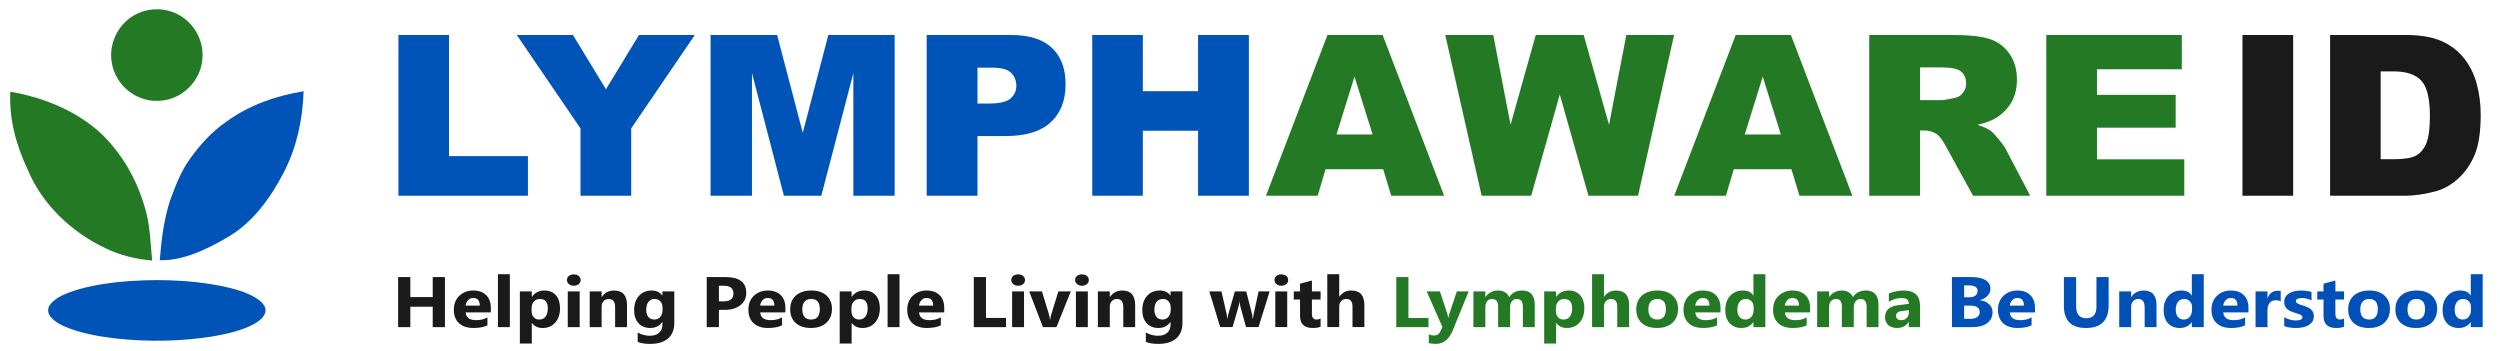
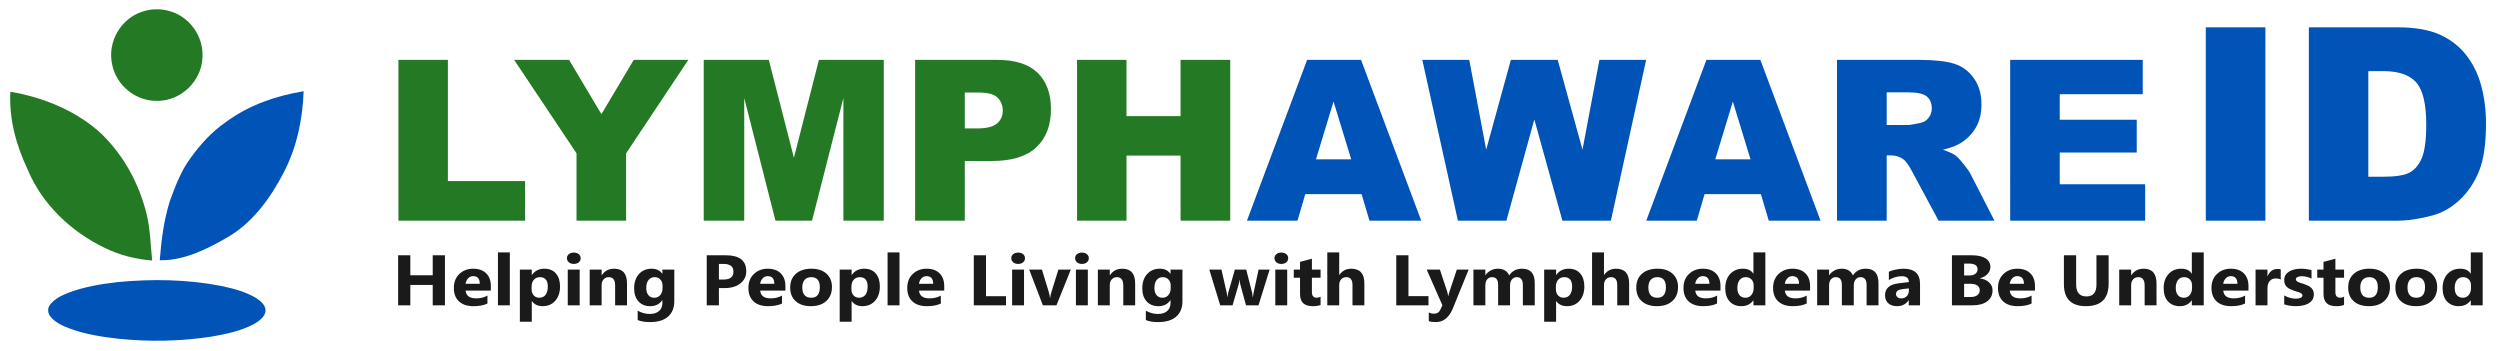
<svg xmlns="http://www.w3.org/2000/svg" version="1.1" viewBox="0 0 1204 169" width="1204.0pt" height="169.0pt" id="svg94">
  <defs id="defs94">
    <rect x="1400" y="25.743" width="177.228" height="147.525" id="rect12" />
    <rect x="1390.099" y="24.752" width="202.97" height="157.426" id="rect11" />
    <rect x="1390.244" y="25.61" width="157.317" height="131.707" id="rect10" />
    <rect x="1392.683" y="20.732" width="242.683" height="165.854" id="rect9" />
    <linearGradient id="swatch8">
      <stop style="stop-color:#044877;stop-opacity:1;" offset="0" id="stop9" />
    </linearGradient>
    <rect x="1395.122" y="35.366" width="163.415" height="106.098" id="rect3" />
    <rect x="1396.341" y="18.293" width="171.951" height="150" id="rect2" />
    <rect x="1387.805" y="24.39" width="223.171" height="141.463" id="rect1" />
  </defs>
  <path d="M 68.46 5.62 C 72.51 4.28 76.84 4.09 80.97 5.15 C 91.13 7.61 98.33 17.57 97.49 28.01 C 96.90 39.18 87.20 48.50 76.00 48.57 C 65.51 48.91 55.98 41.23 53.98 30.95 C 51.67 20.23 58.06 9.06 68.46 5.62 Z" fill="#2c922b" id="path2" style="fill:#247a24;fill-opacity:1" />
  <path d="M 146.23 43.94 C 145.77 57.44 142.98 70.73 136.79 82.80 C 130.24 95.46 121.46 107.72 108.73 114.74 C 99.36 120.22 88.01 125.62 76.94 125.33 C 77.68 115.77 78.90 105.94 81.82 96.77 C 84.36 89.85 87.12 82.48 91.49 76.50 C 96.36 69.72 101.85 63.53 108.78 58.79 C 119.87 50.60 132.73 46.18 146.23 43.94 Z" fill="#0053b7" id="path17" />
  <path d="M 4.98 44.18 C 20.90 46.85 37.37 53.56 49.20 64.78 C 59.81 75.21 67.06 88.67 70.60 103.07 C 72.38 110.26 72.51 118.07 73.29 125.47 C 65.27 124.81 57.77 122.95 50.53 119.42 C 34.39 111.75 20.29 98.39 13.36 81.75 C 7.78 69.94 4.30 57.35 4.98 44.18 Z" fill="#2c922b" id="path18" style="fill:#247a24;fill-opacity:1" />
  <path d="M 56.49 135.87 C 73.09 134.27 90.15 134.51 106.55 137.71 C 112.26 138.95 118.44 140.50 123.45 143.60 C 125.51 144.99 128.25 147.17 127.85 149.97 C 127.53 152.73 124.40 154.90 122.16 156.15 C 116.07 159.34 108.93 160.89 102.20 162.06 C 87.20 164.40 71.86 164.69 56.76 163.11 C 49.06 162.26 41.03 160.94 33.72 158.28 C 30.39 157.03 26.70 155.40 24.40 152.58 C 23.03 151.07 22.74 148.65 23.96 146.96 C 26.04 144.02 29.71 142.24 32.98 140.97 C 40.40 138.14 48.63 136.80 56.49 135.87 Z" fill="#0053b7" id="path36" style="fill:#0053b7;fill-opacity:1" />
-   <g id="text124" style="font-weight:bold;font-size:35.775px;font-family:'Segoe UI';-inkscape-font-specification:'Segoe UI, Bold';fill:#0050b8;stroke:#0e0e0e;stroke-width:0;stroke-linejoin:round" transform="scale(1.039687,0.961828)" aria-label="Helping People Living with Lymphoedema Be Understood">
-     <path style="fill:#1a1a1a" d="m 206.104,163.789 h -5.66 v -10.201 h -10.376 v 10.201 h -5.642 v -25.049 h 5.642 v 9.992 h 10.376 v -9.992 h 5.66 z m 21.259,-7.372 h -11.669 q 0.28,3.895 4.909,3.895 2.952,0 5.188,-1.397 v 3.983 q -2.48,1.328 -6.446,1.328 -4.332,0 -6.725,-2.393 -2.393,-2.411 -2.393,-6.708 0,-4.454 2.585,-7.057 2.585,-2.603 6.358,-2.603 3.913,0 6.044,2.323 2.149,2.323 2.149,6.306 z m -5.118,-3.389 q 0,-3.843 -3.109,-3.843 -1.328,0 -2.306,1.101 -0.961,1.101 -1.17,2.743 z m 13.922,10.76 h -5.52 v -26.482 h 5.52 z m 10.236,-2.079 h -0.07 v 10.306 h -5.52 V 145.902 h 5.52 v 2.69 h 0.07 q 2.044,-3.127 5.747,-3.127 3.476,0 5.363,2.393 1.904,2.376 1.904,6.481 0,4.472 -2.218,7.179 -2.201,2.708 -5.869,2.708 -3.232,0 -4.926,-2.515 z m -0.157,-7.337 v 1.432 q 0,1.852 0.978,3.022 0.978,1.17 2.568,1.17 1.887,0 2.917,-1.45 1.048,-1.467 1.048,-4.14 0,-4.716 -3.668,-4.716 -1.694,0 -2.777,1.293 -1.066,1.275 -1.066,3.389 z m 19.547,-11.302 q -1.397,0 -2.288,-0.821 -0.891,-0.838 -0.891,-2.044 0,-1.24 0.891,-2.026 0.891,-0.786 2.288,-0.786 1.415,0 2.288,0.786 0.891,0.786 0.891,2.026 0,1.258 -0.891,2.061 -0.873,0.804 -2.288,0.804 z m 2.725,20.717 h -5.52 v -17.887 h 5.52 z m 21.923,0 h -5.503 v -9.939 q 0,-4.157 -2.97,-4.157 -1.432,0 -2.358,1.101 -0.926,1.101 -0.926,2.795 v 10.201 h -5.52 v -17.887 h 5.52 v 2.83 h 0.07 q 1.974,-3.267 5.747,-3.267 5.939,0 5.939,7.372 z m 21.905,-2.044 q 0,4.978 -2.882,7.704 -2.882,2.743 -8.35,2.743 -3.616,0 -5.73,-1.031 v -4.647 q 2.76,1.607 5.572,1.607 2.795,0 4.332,-1.485 1.537,-1.467 1.537,-4 v -1.415 h -0.07 q -1.887,3.005 -5.572,3.005 -3.424,0 -5.433,-2.411 -2.009,-2.411 -2.009,-6.463 0,-4.542 2.236,-7.214 2.236,-2.673 5.887,-2.673 3.267,0 4.891,2.515 h 0.07 v -2.079 h 5.52 z m -5.45,-6.551 v -1.415 q 0,-1.694 -1.013,-2.882 -0.996,-1.205 -2.603,-1.205 -1.834,0 -2.882,1.432 -1.048,1.432 -1.048,4.035 0,2.236 0.996,3.546 0.996,1.293 2.725,1.293 1.712,0 2.76,-1.31 1.066,-1.328 1.066,-3.494 z m 26.115,-0.035 v 8.629 h -5.642 v -25.049 h 8.839 q 9.468,0 9.468,7.983 0,3.773 -2.725,6.114 -2.708,2.323 -7.249,2.323 z m 0,-12.088 v 7.808 h 2.218 q 4.507,0 4.507,-3.948 0,-3.86 -4.507,-3.86 z m 30.797,13.346 h -11.669 q 0.279,3.895 4.909,3.895 2.952,0 5.188,-1.397 v 3.983 q -2.48,1.328 -6.446,1.328 -4.332,0 -6.725,-2.393 -2.393,-2.411 -2.393,-6.708 0,-4.454 2.585,-7.057 2.585,-2.603 6.358,-2.603 3.913,0 6.044,2.323 2.149,2.323 2.149,6.306 z m -5.118,-3.389 q 0,-3.843 -3.109,-3.843 -1.328,0 -2.306,1.101 -0.961,1.101 -1.17,2.743 z m 16.927,11.197 q -4.472,0 -7.04,-2.498 -2.55,-2.515 -2.55,-6.813 0,-4.437 2.655,-6.935 2.655,-2.515 7.179,-2.515 4.454,0 6.987,2.515 2.533,2.498 2.533,6.62 0,4.454 -2.62,7.04 -2.603,2.585 -7.145,2.585 z m 0.14,-14.534 q -1.956,0 -3.039,1.345 -1.083,1.345 -1.083,3.808 0,5.153 4.157,5.153 3.965,0 3.965,-5.293 0,-5.013 -4,-5.013 z m 18.796,12.018 h -0.07 v 10.306 h -5.52 V 145.902 h 5.52 v 2.69 h 0.07 q 2.044,-3.127 5.747,-3.127 3.476,0 5.363,2.393 1.904,2.376 1.904,6.481 0,4.472 -2.218,7.179 -2.201,2.708 -5.869,2.708 -3.232,0 -4.926,-2.515 z m -0.157,-7.337 v 1.432 q 0,1.852 0.978,3.022 0.978,1.17 2.568,1.17 1.887,0 2.917,-1.45 1.048,-1.467 1.048,-4.14 0,-4.716 -3.668,-4.716 -1.694,0 -2.777,1.293 -1.066,1.275 -1.066,3.389 z m 22.272,9.415 h -5.52 v -26.482 h 5.52 z m 20.717,-7.372 h -11.669 q 0.279,3.895 4.909,3.895 2.952,0 5.188,-1.397 v 3.983 q -2.481,1.328 -6.446,1.328 -4.332,0 -6.725,-2.393 -2.393,-2.411 -2.393,-6.708 0,-4.454 2.585,-7.057 2.585,-2.603 6.358,-2.603 3.913,0 6.044,2.323 2.149,2.323 2.149,6.306 z m -5.118,-3.389 q 0,-3.843 -3.109,-3.843 -1.328,0 -2.306,1.101 -0.961,1.101 -1.17,2.743 z m 33.731,10.76 h -14.918 v -25.049 h 5.642 v 20.473 h 9.276 z m 5.625,-20.717 q -1.397,0 -2.288,-0.821 -0.891,-0.838 -0.891,-2.044 0,-1.24 0.891,-2.026 0.891,-0.786 2.288,-0.786 1.415,0 2.288,0.786 0.891,0.786 0.891,2.026 0,1.258 -0.891,2.061 -0.873,0.804 -2.288,0.804 z m 2.725,20.717 h -5.52 v -17.887 h 5.52 z m 21.678,-17.887 -6.655,17.887 h -6.289 l -6.341,-17.887 h 5.904 l 3.109,11.022 q 0.524,1.869 0.611,3.179 h 0.07 q 0.122,-1.24 0.646,-3.074 l 3.179,-11.127 z m 5.153,-2.83 q -1.397,0 -2.288,-0.821 -0.891,-0.838 -0.891,-2.044 0,-1.24 0.891,-2.026 0.891,-0.786 2.288,-0.786 1.415,0 2.288,0.786 0.891,0.786 0.891,2.026 0,1.258 -0.891,2.061 -0.873,0.804 -2.288,0.804 z m 2.725,20.717 h -5.52 v -17.887 h 5.52 z m 21.923,0 h -5.503 v -9.939 q 0,-4.157 -2.97,-4.157 -1.432,0 -2.358,1.101 -0.926,1.101 -0.926,2.795 v 10.201 h -5.52 v -17.887 h 5.52 v 2.83 h 0.07 q 1.974,-3.267 5.747,-3.267 5.939,0 5.939,7.372 z m 21.905,-2.044 q 0,4.978 -2.882,7.704 -2.882,2.743 -8.35,2.743 -3.616,0 -5.73,-1.031 v -4.647 q 2.76,1.607 5.572,1.607 2.795,0 4.332,-1.485 1.537,-1.467 1.537,-4 v -1.415 h -0.07 q -1.887,3.005 -5.572,3.005 -3.424,0 -5.433,-2.411 -2.009,-2.411 -2.009,-6.463 0,-4.542 2.236,-7.214 2.236,-2.673 5.887,-2.673 3.267,0 4.891,2.515 h 0.07 v -2.079 h 5.52 z m -5.45,-6.551 v -1.415 q 0,-1.694 -1.013,-2.882 -0.996,-1.205 -2.603,-1.205 -1.834,0 -2.882,1.432 -1.048,1.432 -1.048,4.035 0,2.236 0.996,3.546 0.996,1.293 2.725,1.293 1.712,0 2.76,-1.31 1.066,-1.328 1.066,-3.494 z m 45.837,-9.293 -5.153,17.887 h -5.799 l -2.638,-10.481 q -0.262,-1.048 -0.297,-2.288 h -0.105 q -0.122,1.363 -0.349,2.218 l -2.83,10.551 h -5.73 l -5.048,-17.887 h 5.625 l 2.463,11.669 q 0.175,0.821 0.262,1.991 h 0.105 q 0.087,-1.223 0.314,-2.061 l 3.074,-11.599 h 5.258 l 2.76,11.669 q 0.105,0.437 0.245,2.026 h 0.122 q 0.087,-1.013 0.279,-2.026 l 2.323,-11.669 z m 5.415,-2.83 q -1.397,0 -2.288,-0.821 -0.891,-0.838 -0.891,-2.044 0,-1.24 0.891,-2.026 0.891,-0.786 2.288,-0.786 1.415,0 2.288,0.786 0.891,0.786 0.891,2.026 0,1.258 -0.891,2.061 -0.873,0.804 -2.288,0.804 z m 2.725,20.717 h -5.52 v -17.887 h 5.52 z m 15.459,-0.21 q -1.223,0.646 -3.686,0.646 -5.834,0 -5.834,-6.061 V 149.972 h -2.9 v -4.07 h 2.9 v -3.86 l 5.503,-1.572 v 5.433 h 4.018 v 4.07 h -4.018 v 7.232 q 0,2.795 2.218,2.795 0.873,0 1.799,-0.507 z m 20.281,0.21 h -5.503 v -10.167 q 0,-3.93 -2.865,-3.93 -1.467,0 -2.376,1.101 -0.908,1.101 -0.908,2.795 v 10.201 h -5.52 v -26.482 h 5.52 v 11.25 h 0.07 q 2.026,-3.092 5.503,-3.092 6.079,0 6.079,7.337 z" id="path1" />
-     <path style="fill:#247a24" d="m 661.694,163.789 h -14.918 v -25.049 h 5.642 v 20.473 h 9.276 z m 18.604,-17.887 -7.267,19.32 q -2.62,6.97 -7.896,6.97 -2.009,0 -3.301,-0.454 v -4.402 q 1.101,0.646 2.393,0.646 2.131,0 2.97,-2.009 l 0.943,-2.218 -7.267,-17.853 h 6.114 l 3.336,10.883 q 0.314,1.013 0.489,2.393 h 0.07 q 0.157,-1.013 0.576,-2.358 l 3.371,-10.918 z m 30.622,17.887 h -5.503 v -10.201 q 0,-3.895 -2.865,-3.895 -1.363,0 -2.218,1.17 -0.856,1.17 -0.856,2.917 v 10.009 h -5.52 v -10.306 q 0,-3.791 -2.812,-3.791 -1.415,0 -2.271,1.118 -0.838,1.118 -0.838,3.039 v 9.939 h -5.52 v -17.887 h 5.52 v 2.795 h 0.07 q 0.856,-1.432 2.393,-2.323 1.555,-0.908 3.389,-0.908 3.791,0 5.188,3.336 2.044,-3.336 6.009,-3.336 5.834,0 5.834,7.197 z m 9.957,-2.079 h -0.07 v 10.306 h -5.52 V 145.902 h 5.52 v 2.69 h 0.07 q 2.044,-3.127 5.747,-3.127 3.476,0 5.363,2.393 1.904,2.376 1.904,6.481 0,4.472 -2.218,7.179 -2.201,2.708 -5.869,2.708 -3.232,0 -4.926,-2.515 z m -0.157,-7.337 v 1.432 q 0,1.852 0.978,3.022 0.978,1.17 2.568,1.17 1.887,0 2.917,-1.45 1.048,-1.467 1.048,-4.14 0,-4.716 -3.668,-4.716 -1.694,0 -2.777,1.293 -1.066,1.275 -1.066,3.389 z m 33.923,9.415 h -5.503 v -10.167 q 0,-3.93 -2.865,-3.93 -1.467,0 -2.376,1.101 -0.908,1.101 -0.908,2.795 V 163.789 H 737.471 v -26.482 h 5.52 v 11.25 h 0.07 q 2.026,-3.092 5.503,-3.092 6.079,0 6.079,7.337 z m 12.892,0.437 q -4.472,0 -7.04,-2.498 -2.55,-2.515 -2.55,-6.813 0,-4.437 2.655,-6.935 2.655,-2.515 7.179,-2.515 4.454,0 6.987,2.515 2.533,2.498 2.533,6.62 0,4.454 -2.62,7.04 -2.603,2.585 -7.145,2.585 z m 0.14,-14.534 q -1.956,0 -3.039,1.345 -1.083,1.345 -1.083,3.808 0,5.153 4.157,5.153 3.965,0 3.965,-5.293 0,-5.013 -4,-5.013 z m 29.277,6.725 h -11.669 q 0.279,3.895 4.909,3.895 2.952,0 5.188,-1.397 v 3.983 q -2.481,1.328 -6.446,1.328 -4.332,0 -6.725,-2.393 -2.393,-2.411 -2.393,-6.708 0,-4.454 2.585,-7.057 2.585,-2.603 6.358,-2.603 3.913,0 6.044,2.323 2.149,2.323 2.149,6.306 z m -5.118,-3.389 q 0,-3.843 -3.109,-3.843 -1.328,0 -2.306,1.101 -0.961,1.101 -1.17,2.743 z m 25.905,10.76 h -5.52 v -2.463 h -0.07 q -1.887,2.9 -5.537,2.9 -3.354,0 -5.398,-2.358 -2.044,-2.376 -2.044,-6.62 0,-4.437 2.253,-7.11 2.253,-2.673 5.904,-2.673 3.459,0 4.821,2.48 h 0.07 v -10.638 h 5.52 z m -5.415,-8.699 v -1.345 q 0,-1.747 -1.013,-2.9 -1.013,-1.153 -2.638,-1.153 -1.834,0 -2.865,1.45 -1.031,1.432 -1.031,3.948 0,2.358 0.996,3.633 0.996,1.275 2.76,1.275 1.677,0 2.725,-1.345 1.066,-1.345 1.066,-3.564 z m 26.133,1.328 h -11.669 q 0.279,3.895 4.909,3.895 2.952,0 5.188,-1.397 v 3.983 q -2.481,1.328 -6.446,1.328 -4.332,0 -6.725,-2.393 -2.393,-2.411 -2.393,-6.708 0,-4.454 2.585,-7.057 2.585,-2.603 6.358,-2.603 3.913,0 6.044,2.323 2.149,2.323 2.149,6.306 z m -5.118,-3.389 q 0,-3.843 -3.109,-3.843 -1.328,0 -2.306,1.101 -0.961,1.101 -1.17,2.743 z m 36.806,10.76 h -5.503 v -10.201 q 0,-3.895 -2.865,-3.895 -1.363,0 -2.218,1.17 -0.856,1.17 -0.856,2.917 v 10.009 h -5.52 v -10.306 q 0,-3.791 -2.812,-3.791 -1.415,0 -2.271,1.118 -0.838,1.118 -0.838,3.039 v 9.939 H 841.739 v -17.887 h 5.52 v 2.795 h 0.07 q 0.856,-1.432 2.393,-2.323 1.555,-0.908 3.389,-0.908 3.791,0 5.188,3.336 2.044,-3.336 6.009,-3.336 5.834,0 5.834,7.197 z m 19.25,0 h -5.223 v -2.568 h -0.07 q -1.799,3.005 -5.328,3.005 -2.603,0 -4.105,-1.467 -1.485,-1.485 -1.485,-3.948 0,-5.206 6.166,-6.009 l 4.856,-0.646 q 0,-2.935 -3.179,-2.935 -3.197,0 -6.079,1.904 v -4.157 q 1.153,-0.594 3.144,-1.048 2.009,-0.454 3.651,-0.454 7.651,0 7.651,7.634 z m -5.188,-7.267 v -1.205 l -3.249,0.419 q -2.69,0.349 -2.69,2.428 0,0.943 0.646,1.555 0.664,0.594 1.782,0.594 1.555,0 2.533,-1.066 0.978,-1.083 0.978,-2.725 z" id="path3" />
-     <path d="m 904.171,163.789 v -25.049 h 9.118 q 4.192,0 6.446,1.537 2.253,1.537 2.253,4.332 0,2.026 -1.38,3.546 -1.363,1.52 -3.494,2.114 v 0.07 q 2.673,0.332 4.262,1.974 1.607,1.642 1.607,4 0,3.441 -2.463,5.468 -2.463,2.009 -6.725,2.009 z m 5.642,-20.892 v 5.939 h 2.48 q 1.747,0 2.743,-0.838 1.013,-0.856 1.013,-2.341 0,-2.76 -4.123,-2.76 z m 0,10.132 v 6.603 h 3.057 q 1.956,0 3.057,-0.908 1.118,-0.908 1.118,-2.48 0,-1.502 -1.101,-2.358 -1.083,-0.856 -3.039,-0.856 z m 32.823,3.389 h -11.669 q 0.28,3.895 4.909,3.895 2.952,0 5.188,-1.397 v 3.983 q -2.48,1.328 -6.446,1.328 -4.332,0 -6.725,-2.393 -2.393,-2.411 -2.393,-6.708 0,-4.454 2.585,-7.057 2.585,-2.603 6.358,-2.603 3.913,0 6.044,2.323 2.149,2.323 2.149,6.306 z m -5.118,-3.389 q 0,-3.843 -3.109,-3.843 -1.328,0 -2.306,1.101 -0.961,1.101 -1.17,2.743 z m 39.234,-0.087 q 0,11.284 -10.516,11.284 -10.201,0 -10.201,-11.022 v -14.464 h 5.66 v 14.534 q 0,6.079 4.751,6.079 4.664,0 4.664,-5.869 v -14.743 h 5.642 z m 22.185,10.848 h -5.503 v -9.939 q 0,-4.157 -2.97,-4.157 -1.432,0 -2.358,1.101 -0.926,1.101 -0.926,2.795 v 10.201 h -5.52 v -17.887 h 5.52 v 2.83 h 0.07 q 1.974,-3.267 5.747,-3.267 5.939,0 5.939,7.372 z m 21.87,0 h -5.52 v -2.463 h -0.07 q -1.887,2.9 -5.537,2.9 -3.354,0 -5.398,-2.358 -2.044,-2.376 -2.044,-6.62 0,-4.437 2.253,-7.11 2.253,-2.673 5.904,-2.673 3.459,0 4.821,2.48 h 0.07 v -10.638 h 5.52 z m -5.415,-8.699 v -1.345 q 0,-1.747 -1.013,-2.9 -1.013,-1.153 -2.638,-1.153 -1.834,0 -2.865,1.45 -1.031,1.432 -1.031,3.948 0,2.358 0.996,3.633 0.996,1.275 2.76,1.275 1.677,0 2.725,-1.345 1.066,-1.345 1.066,-3.564 z m 26.133,1.328 h -11.669 q 0.279,3.895 4.909,3.895 2.952,0 5.188,-1.397 v 3.983 q -2.481,1.328 -6.446,1.328 -4.332,0 -6.725,-2.393 -2.393,-2.411 -2.393,-6.708 0,-4.454 2.585,-7.057 2.585,-2.603 6.358,-2.603 3.913,0 6.044,2.323 2.149,2.323 2.149,6.306 z m -5.118,-3.389 q 0,-3.843 -3.109,-3.843 -1.328,0 -2.306,1.101 -0.961,1.101 -1.17,2.743 z m 20.071,-2.149 q -0.996,-0.542 -2.323,-0.542 -1.799,0 -2.812,1.328 -1.013,1.31 -1.013,3.581 v 8.542 h -5.52 v -17.887 h 5.52 v 3.319 h 0.07 q 1.31,-3.633 4.716,-3.633 0.873,0 1.363,0.21 z m 1.607,12.437 v -4.472 q 1.363,0.821 2.708,1.223 1.363,0.402 2.568,0.402 1.467,0 2.306,-0.402 0.856,-0.402 0.856,-1.223 0,-0.524 -0.384,-0.873 -0.384,-0.349 -0.996,-0.611 -0.594,-0.262 -1.31,-0.472 -0.716,-0.21 -1.38,-0.472 -1.065,-0.402 -1.887,-0.856 -0.804,-0.472 -1.363,-1.083 -0.541,-0.611 -0.838,-1.415 -0.28,-0.804 -0.28,-1.904 0,-1.502 0.646,-2.585 0.664,-1.083 1.747,-1.764 1.101,-0.699 2.498,-1.013 1.415,-0.332 2.935,-0.332 1.188,0 2.411,0.192 1.223,0.175 2.411,0.524 v 4.262 q -1.048,-0.611 -2.253,-0.908 -1.188,-0.314 -2.341,-0.314 -0.541,0 -1.031,0.105 -0.472,0.087 -0.839,0.279 -0.367,0.175 -0.576,0.472 -0.21,0.279 -0.21,0.646 0,0.489 0.314,0.838 0.314,0.349 0.821,0.611 0.507,0.245 1.118,0.454 0.629,0.192 1.24,0.402 1.101,0.384 1.991,0.838 0.891,0.454 1.52,1.066 0.646,0.611 0.978,1.432 0.349,0.821 0.349,1.956 0,1.59 -0.699,2.725 -0.681,1.118 -1.834,1.834 -1.135,0.699 -2.638,1.013 -1.485,0.332 -3.092,0.332 -2.952,0 -5.468,-0.908 z m 27.722,0.262 q -1.223,0.646 -3.686,0.646 -5.834,0 -5.834,-6.061 V 149.972 h -2.9 v -4.07 h 2.9 v -3.86 l 5.503,-1.572 v 5.433 h 4.018 v 4.07 h -4.018 v 7.232 q 0,2.795 2.219,2.795 0.873,0 1.799,-0.507 z m 11.494,0.646 q -4.472,0 -7.04,-2.498 -2.55,-2.515 -2.55,-6.813 0,-4.437 2.655,-6.935 2.655,-2.515 7.179,-2.515 4.454,0 6.987,2.515 2.533,2.498 2.533,6.62 0,4.454 -2.62,7.04 -2.603,2.585 -7.144,2.585 z m 0.14,-14.534 q -1.956,0 -3.039,1.345 -1.083,1.345 -1.083,3.808 0,5.153 4.157,5.153 3.965,0 3.965,-5.293 0,-5.013 -4,-5.013 z m 21.73,14.534 q -4.472,0 -7.04,-2.498 -2.55,-2.515 -2.55,-6.813 0,-4.437 2.655,-6.935 2.655,-2.515 7.179,-2.515 4.454,0 6.987,2.515 2.533,2.498 2.533,6.62 0,4.454 -2.62,7.04 -2.603,2.585 -7.145,2.585 z m 0.14,-14.534 q -1.956,0 -3.039,1.345 -1.083,1.345 -1.083,3.808 0,5.153 4.157,5.153 3.965,0 3.965,-5.293 0,-5.013 -4,-5.013 z m 30.709,14.097 h -5.52 v -2.463 h -0.07 q -1.887,2.9 -5.537,2.9 -3.354,0 -5.398,-2.358 -2.044,-2.376 -2.044,-6.62 0,-4.437 2.253,-7.11 2.253,-2.673 5.904,-2.673 3.459,0 4.821,2.48 h 0.07 v -10.638 h 5.52 z m -5.415,-8.699 v -1.345 q 0,-1.747 -1.013,-2.9 -1.013,-1.153 -2.638,-1.153 -1.834,0 -2.865,1.45 -1.031,1.432 -1.031,3.948 0,2.358 0.996,3.633 0.996,1.275 2.76,1.275 1.677,0 2.725,-1.345 1.066,-1.345 1.066,-3.564 z" id="path4" />
-   </g>
-   <g id="text127" style="font-weight:900;font-size:122.722px;font-family:Arial;-inkscape-font-specification:'Arial, Heavy';fill:#0053b7;stroke:#0e0e0e;stroke-width:0;stroke-linejoin:round" transform="scale(1.008924,0.9911553)" aria-label="LYMPHAWARE ID">
-     <path style="font-size:109.135px" d="m 190.186,16.991 h 24.14 v 58.884 h 37.675 v 19.237 h -61.815 z m 56.486,0 h 26.804 l 15.773,26.378 15.773,-26.378 h 26.644 L 301.293,62.393 V 95.112 H 277.1 V 62.393 Z m 92.509,0 h 31.76 L 383.197,64.525 395.4,16.991 h 31.653 V 95.112 H 407.337 V 35.536 L 392.043,95.112 H 374.191 L 358.951,35.536 v 59.577 h -19.77 z m 103.167,0 h 40.126 q 13.109,0 19.61,6.235 6.554,6.235 6.554,17.745 0,11.83 -7.141,18.491 -7.087,6.661 -21.688,6.661 h -13.216 v 28.989 h -24.246 z m 24.246,33.305 h 5.915 q 6.981,0 9.805,-2.398 2.824,-2.451 2.824,-6.235 0,-3.677 -2.451,-6.235 -2.451,-2.558 -9.219,-2.558 h -6.874 z m 54.781,-33.305 h 24.14 V 44.328 h 26.378 V 16.991 h 24.246 v 78.121 h -24.246 V 63.512 h -26.378 v 31.6 h -24.14 z" id="path5" />
-     <path style="font-size:109.135px;fill:#247a24" d="m 660.245,82.217 h -27.497 l -3.783,12.896 h -24.673 l 29.362,-78.121 h 26.325 l 29.362,78.121 h -25.259 z m -5.062,-16.892 -8.633,-28.083 -8.579,28.083 z M 689.873,16.991 h 22.914 l 8.26,43.643 12.043,-43.643 h 22.861 l 12.097,43.643 8.26,-43.643 h 22.808 L 781.902,95.112 H 758.242 L 744.547,45.927 730.905,95.112 h -23.66 z m 165.248,65.225 h -27.497 l -3.783,12.896 h -24.673 l 29.362,-78.121 h 26.325 l 29.362,78.121 h -25.259 z m -5.062,-16.892 -8.633,-28.083 -8.579,28.083 z m 42.205,29.788 V 16.991 h 40.233 q 11.191,0 17.106,1.918 5.915,1.918 9.539,7.141 3.624,5.169 3.624,12.629 0,6.501 -2.771,11.244 -2.771,4.689 -7.62,7.62 -3.091,1.865 -8.473,3.091 4.316,1.439 6.288,2.878 1.332,0.959 3.837,4.103 2.558,3.144 3.41,4.849 l 11.67,22.648 H 941.821 L 928.926,71.239 q -2.451,-4.636 -4.37,-6.022 -2.611,-1.812 -5.915,-1.812 h -2.132 v 31.707 z m 24.246,-46.468 h 10.178 q 1.652,0 6.395,-1.066 2.398,-0.48 3.89,-2.451 1.545,-1.972 1.545,-4.53 0,-3.783 -2.398,-5.808 -2.398,-2.025 -9.006,-2.025 h -10.604 z m 60.269,-31.653 h 64.692 v 16.679 h -40.499 v 12.416 h 37.568 v 15.933 h -37.568 v 15.4 h 41.672 v 17.692 h -65.865 z" id="path6" />
-     <path style="font-size:109.135px;fill:#1a1a1a" d="m 1070.42,16.991 h 24.193 v 78.121 h -24.193 z m 41.831,0 h 35.863 q 10.604,0 17.106,2.878 6.554,2.878 10.818,8.26 4.263,5.382 6.181,12.523 1.918,7.141 1.918,15.134 0,12.523 -2.878,19.45 -2.824,6.874 -7.887,11.564 -5.062,4.636 -10.871,6.181 -7.94,2.132 -14.388,2.132 h -35.863 z m 24.14,17.692 v 42.684 h 5.915 q 7.567,0 10.764,-1.652 3.197,-1.705 5.009,-5.862 1.812,-4.21 1.812,-13.589 0,-12.416 -4.05,-16.999 -4.05,-4.583 -13.429,-4.583 z" id="path7" />
+   <path d="m 206.104,152.873 h -5.66 v -10.201 h -10.376 v 10.201 h -5.642 v -25.049 h 5.642 v 9.992 h 10.376 v -9.992 h 5.66 z m 21.259,-7.372 h -11.669 q 0.28,3.895 4.909,3.895 2.952,0 5.188,-1.397 v 3.983 q -2.48,1.328 -6.446,1.328 -4.332,0 -6.725,-2.393 -2.393,-2.411 -2.393,-6.708 0,-4.454 2.585,-7.057 2.585,-2.603 6.358,-2.603 3.913,0 6.044,2.323 2.149,2.323 2.149,6.306 z m -5.118,-3.389 q 0,-3.843 -3.109,-3.843 -1.328,0 -2.306,1.101 -0.961,1.101 -1.17,2.743 z m 13.922,10.76 h -5.52 v -26.482 h 5.52 z m 10.236,-2.079 h -0.07 v 10.306 h -5.52 v -26.115 h 5.52 v 2.69 h 0.07 q 2.044,-3.127 5.747,-3.127 3.476,0 5.363,2.393 1.904,2.376 1.904,6.481 0,4.472 -2.218,7.179 -2.201,2.708 -5.869,2.708 -3.232,0 -4.926,-2.515 z m -0.157,-7.337 v 1.432 q 0,1.852 0.978,3.022 0.978,1.17 2.568,1.17 1.887,0 2.917,-1.45 1.048,-1.467 1.048,-4.14 0,-4.716 -3.668,-4.716 -1.694,0 -2.777,1.293 -1.066,1.275 -1.066,3.389 z m 19.547,-11.302 q -1.397,0 -2.288,-0.821 -0.891,-0.838 -0.891,-2.044 0,-1.24 0.891,-2.026 0.891,-0.786 2.288,-0.786 1.415,0 2.288,0.786 0.891,0.786 0.891,2.026 0,1.258 -0.891,2.061 -0.873,0.804 -2.288,0.804 z m 2.725,20.717 h -5.52 v -17.887 h 5.52 z m 21.923,0 h -5.503 v -9.939 q 0,-4.157 -2.97,-4.157 -1.432,0 -2.358,1.101 -0.926,1.101 -0.926,2.795 v 10.201 h -5.52 v -17.887 h 5.52 v 2.83 h 0.07 q 1.974,-3.267 5.747,-3.267 5.939,0 5.939,7.372 z m 21.905,-2.044 q 0,4.978 -2.882,7.704 -2.882,2.743 -8.35,2.743 -3.616,0 -5.73,-1.031 v -4.647 q 2.76,1.607 5.572,1.607 2.795,0 4.332,-1.485 1.537,-1.467 1.537,-4 v -1.415 h -0.07 q -1.887,3.005 -5.572,3.005 -3.424,0 -5.433,-2.411 -2.009,-2.411 -2.009,-6.463 0,-4.542 2.236,-7.214 2.236,-2.673 5.887,-2.673 3.267,0 4.891,2.515 h 0.07 v -2.079 h 5.52 z m -5.45,-6.551 v -1.415 q 0,-1.694 -1.013,-2.882 -0.996,-1.205 -2.603,-1.205 -1.834,0 -2.882,1.432 -1.048,1.432 -1.048,4.035 0,2.236 0.996,3.546 0.996,1.293 2.725,1.293 1.712,0 2.76,-1.31 1.066,-1.328 1.066,-3.494 z m 26.115,-0.035 v 8.629 h -5.642 v -25.049 h 8.839 q 9.468,0 9.468,7.983 0,3.773 -2.725,6.114 -2.708,2.323 -7.249,2.323 z m 0,-12.088 v 7.808 h 2.218 q 4.507,0 4.507,-3.948 0,-3.86 -4.507,-3.86 z m 30.797,13.346 h -11.669 q 0.279,3.895 4.909,3.895 2.952,0 5.188,-1.397 v 3.983 q -2.48,1.328 -6.446,1.328 -4.332,0 -6.725,-2.393 -2.393,-2.411 -2.393,-6.708 0,-4.454 2.585,-7.057 2.585,-2.603 6.358,-2.603 3.913,0 6.044,2.323 2.149,2.323 2.149,6.306 z m -5.118,-3.389 q 0,-3.843 -3.109,-3.843 -1.328,0 -2.306,1.101 -0.961,1.101 -1.17,2.743 z m 16.927,11.197 q -4.472,0 -7.04,-2.498 -2.55,-2.515 -2.55,-6.813 0,-4.437 2.655,-6.935 2.655,-2.515 7.179,-2.515 4.454,0 6.987,2.515 2.533,2.498 2.533,6.62 0,4.454 -2.62,7.04 -2.603,2.585 -7.145,2.585 z m 0.14,-14.534 q -1.956,0 -3.039,1.345 -1.083,1.345 -1.083,3.808 0,5.153 4.157,5.153 3.965,0 3.965,-5.293 0,-5.013 -4,-5.013 z M 394.551,150.794 h -0.07 v 10.306 h -5.52 v -26.115 h 5.52 v 2.69 h 0.07 q 2.044,-3.127 5.747,-3.127 3.476,0 5.363,2.393 1.904,2.376 1.904,6.481 0,4.472 -2.218,7.179 -2.201,2.708 -5.869,2.708 -3.232,0 -4.926,-2.515 z m -0.157,-7.337 v 1.432 q 0,1.852 0.978,3.022 0.978,1.17 2.568,1.17 1.887,0 2.917,-1.45 1.048,-1.467 1.048,-4.14 0,-4.716 -3.668,-4.716 -1.694,0 -2.777,1.293 -1.066,1.275 -1.066,3.389 z m 22.272,9.415 h -5.52 v -26.482 h 5.52 z m 20.717,-7.372 h -11.669 q 0.279,3.895 4.909,3.895 2.952,0 5.188,-1.397 v 3.983 q -2.481,1.328 -6.446,1.328 -4.332,0 -6.725,-2.393 -2.393,-2.411 -2.393,-6.708 0,-4.454 2.585,-7.057 2.585,-2.603 6.358,-2.603 3.913,0 6.044,2.323 2.149,2.323 2.149,6.306 z m -5.118,-3.389 q 0,-3.843 -3.109,-3.843 -1.328,0 -2.306,1.101 -0.961,1.101 -1.17,2.743 z m 33.731,10.76 h -14.918 v -25.049 h 5.642 v 20.473 h 9.276 z m 5.625,-20.717 q -1.397,0 -2.288,-0.821 -0.891,-0.838 -0.891,-2.044 0,-1.24 0.891,-2.026 0.891,-0.786 2.288,-0.786 1.415,0 2.288,0.786 0.891,0.786 0.891,2.026 0,1.258 -0.891,2.061 -0.873,0.804 -2.288,0.804 z m 2.725,20.717 h -5.52 v -17.887 h 5.52 z m 21.678,-17.887 -6.655,17.887 h -6.289 l -6.341,-17.887 h 5.904 l 3.109,11.022 q 0.524,1.869 0.611,3.179 h 0.07 q 0.122,-1.24 0.646,-3.074 l 3.179,-11.127 z m 5.153,-2.83 q -1.397,0 -2.288,-0.821 -0.891,-0.838 -0.891,-2.044 0,-1.24 0.891,-2.026 0.891,-0.786 2.288,-0.786 1.415,0 2.288,0.786 0.891,0.786 0.891,2.026 0,1.258 -0.891,2.061 -0.873,0.804 -2.288,0.804 z m 2.725,20.717 h -5.52 v -17.887 h 5.52 z m 21.923,0 h -5.503 v -9.939 q 0,-4.157 -2.97,-4.157 -1.432,0 -2.358,1.101 -0.926,1.101 -0.926,2.795 v 10.201 h -5.52 v -17.887 h 5.52 v 2.83 h 0.07 q 1.974,-3.267 5.747,-3.267 5.939,0 5.939,7.372 z m 21.905,-2.044 q 0,4.978 -2.882,7.704 -2.882,2.743 -8.35,2.743 -3.616,0 -5.73,-1.031 v -4.647 q 2.76,1.607 5.572,1.607 2.795,0 4.332,-1.485 1.537,-1.467 1.537,-4 v -1.415 h -0.07 q -1.887,3.005 -5.572,3.005 -3.424,0 -5.433,-2.411 -2.009,-2.411 -2.009,-6.463 0,-4.542 2.236,-7.214 2.236,-2.673 5.887,-2.673 3.267,0 4.891,2.515 h 0.07 v -2.079 h 5.52 z m -5.45,-6.551 v -1.415 q 0,-1.694 -1.013,-2.882 -0.996,-1.205 -2.603,-1.205 -1.834,0 -2.882,1.432 -1.048,1.432 -1.048,4.035 0,2.236 0.996,3.546 0.996,1.293 2.725,1.293 1.712,0 2.76,-1.31 1.066,-1.328 1.066,-3.494 z m 45.837,-9.293 -5.153,17.887 h -5.799 l -2.638,-10.481 q -0.262,-1.048 -0.297,-2.288 h -0.105 q -0.122,1.363 -0.349,2.218 l -2.83,10.551 h -5.73 l -5.048,-17.887 h 5.625 l 2.463,11.669 q 0.175,0.821 0.262,1.991 h 0.105 q 0.087,-1.223 0.314,-2.061 l 3.074,-11.599 h 5.258 l 2.76,11.669 q 0.105,0.437 0.245,2.026 h 0.122 q 0.087,-1.013 0.279,-2.026 l 2.323,-11.669 z m 5.415,-2.83 q -1.397,0 -2.288,-0.821 -0.891,-0.838 -0.891,-2.044 0,-1.24 0.891,-2.026 0.891,-0.786 2.288,-0.786 1.415,0 2.288,0.786 0.891,0.786 0.891,2.026 0,1.258 -0.891,2.061 -0.873,0.804 -2.288,0.804 z m 2.725,20.717 h -5.52 v -17.887 h 5.52 z m 15.459,-0.21 q -1.223,0.646 -3.686,0.646 -5.834,0 -5.834,-6.061 v -8.193 h -2.9 v -4.07 h 2.9 v -3.86 l 5.503,-1.572 v 5.433 h 4.018 v 4.07 h -4.018 v 7.232 q 0,2.795 2.218,2.795 0.873,0 1.799,-0.507 z m 20.281,0.21 h -5.503 V 142.706 q 0,-3.93 -2.865,-3.93 -1.467,0 -2.376,1.101 -0.908,1.101 -0.908,2.795 v 10.201 h -5.52 v -26.482 h 5.52 v 11.25 h 0.07 q 2.026,-3.092 5.503,-3.092 6.079,0 6.079,7.337 z m 29.696,0 h -14.918 v -25.049 h 5.642 v 20.473 h 9.276 z m 18.604,-17.887 -7.267,19.32 q -2.62,6.97 -7.896,6.97 -2.009,0 -3.301,-0.454 v -4.402 q 1.101,0.646 2.393,0.646 2.131,0 2.97,-2.009 l 0.943,-2.218 -7.267,-17.853 h 6.114 l 3.336,10.883 q 0.314,1.013 0.489,2.393 h 0.07 q 0.157,-1.013 0.576,-2.358 l 3.371,-10.918 z m 30.622,17.887 h -5.503 v -10.201 q 0,-3.895 -2.865,-3.895 -1.363,0 -2.218,1.17 -0.856,1.17 -0.856,2.917 v 10.009 h -5.52 v -10.306 q 0,-3.791 -2.812,-3.791 -1.415,0 -2.271,1.118 -0.838,1.118 -0.838,3.039 v 9.939 h -5.52 v -17.887 h 5.52 v 2.795 h 0.07 q 0.856,-1.432 2.393,-2.323 1.555,-0.908 3.389,-0.908 3.791,0 5.188,3.336 2.044,-3.336 6.009,-3.336 5.834,0 5.834,7.197 z m 9.957,-2.079 h -0.07 v 10.306 h -5.52 v -26.115 h 5.52 v 2.69 h 0.07 q 2.044,-3.127 5.747,-3.127 3.476,0 5.363,2.393 1.904,2.376 1.904,6.481 0,4.472 -2.218,7.179 -2.201,2.708 -5.869,2.708 -3.232,0 -4.926,-2.515 z m -0.157,-7.337 v 1.432 q 0,1.852 0.978,3.022 0.978,1.17 2.568,1.17 1.887,0 2.917,-1.45 1.048,-1.467 1.048,-4.14 0,-4.716 -3.668,-4.716 -1.694,0 -2.777,1.293 -1.066,1.275 -1.066,3.389 z m 33.923,9.415 h -5.503 V 142.706 q 0,-3.93 -2.865,-3.93 -1.467,0 -2.376,1.101 -0.908,1.101 -0.908,2.795 v 10.201 H 737.471 v -26.482 h 5.52 v 11.25 h 0.07 q 2.026,-3.092 5.503,-3.092 6.079,0 6.079,7.337 z m 12.892,0.437 q -4.472,0 -7.04,-2.498 -2.55,-2.515 -2.55,-6.813 0,-4.437 2.655,-6.935 2.655,-2.515 7.179,-2.515 4.454,0 6.987,2.515 2.533,2.498 2.533,6.62 0,4.454 -2.62,7.04 -2.603,2.585 -7.145,2.585 z m 0.14,-14.534 q -1.956,0 -3.039,1.345 -1.083,1.345 -1.083,3.808 0,5.153 4.157,5.153 3.965,0 3.965,-5.293 0,-5.013 -4,-5.013 z m 29.277,6.725 h -11.669 q 0.279,3.895 4.909,3.895 2.952,0 5.188,-1.397 v 3.983 q -2.481,1.328 -6.446,1.328 -4.332,0 -6.725,-2.393 -2.393,-2.411 -2.393,-6.708 0,-4.454 2.585,-7.057 2.585,-2.603 6.358,-2.603 3.913,0 6.044,2.323 2.149,2.323 2.149,6.306 z m -5.118,-3.389 q 0,-3.843 -3.109,-3.843 -1.328,0 -2.306,1.101 -0.961,1.101 -1.17,2.743 z m 25.905,10.76 h -5.52 v -2.463 h -0.07 q -1.887,2.9 -5.537,2.9 -3.354,0 -5.398,-2.358 -2.044,-2.376 -2.044,-6.62 0,-4.437 2.253,-7.11 2.253,-2.673 5.904,-2.673 3.459,0 4.821,2.48 h 0.07 v -10.638 h 5.52 z m -5.415,-8.699 v -1.345 q 0,-1.747 -1.013,-2.9 -1.013,-1.153 -2.638,-1.153 -1.834,0 -2.865,1.45 -1.031,1.432 -1.031,3.948 0,2.358 0.996,3.633 0.996,1.275 2.76,1.275 1.677,0 2.725,-1.345 1.066,-1.345 1.066,-3.564 z m 26.133,1.328 h -11.669 q 0.279,3.895 4.909,3.895 2.952,0 5.188,-1.397 v 3.983 q -2.481,1.328 -6.446,1.328 -4.332,0 -6.725,-2.393 -2.393,-2.411 -2.393,-6.708 0,-4.454 2.585,-7.057 2.585,-2.603 6.358,-2.603 3.913,0 6.044,2.323 2.149,2.323 2.149,6.306 z m -5.118,-3.389 q 0,-3.843 -3.109,-3.843 -1.328,0 -2.306,1.101 -0.961,1.101 -1.17,2.743 z m 36.806,10.76 h -5.503 v -10.201 q 0,-3.895 -2.865,-3.895 -1.363,0 -2.218,1.17 -0.856,1.17 -0.856,2.917 v 10.009 h -5.52 v -10.306 q 0,-3.791 -2.812,-3.791 -1.415,0 -2.271,1.118 -0.838,1.118 -0.838,3.039 v 9.939 H 841.739 v -17.887 h 5.52 v 2.795 h 0.07 q 0.856,-1.432 2.393,-2.323 1.555,-0.908 3.389,-0.908 3.791,0 5.188,3.336 2.044,-3.336 6.009,-3.336 5.834,0 5.834,7.197 z m 19.25,0 h -5.223 v -2.568 h -0.07 q -1.799,3.005 -5.328,3.005 -2.603,0 -4.105,-1.467 -1.485,-1.485 -1.485,-3.948 0,-5.206 6.166,-6.009 l 4.856,-0.646 q 0,-2.935 -3.179,-2.935 -3.197,0 -6.079,1.904 v -4.157 q 1.153,-0.594 3.144,-1.048 2.009,-0.454 3.651,-0.454 7.651,0 7.651,7.634 z m -5.188,-7.267 v -1.205 l -3.249,0.419 q -2.69,0.349 -2.69,2.428 0,0.943 0.646,1.555 0.664,0.594 1.782,0.594 1.555,0 2.533,-1.066 0.978,-1.083 0.978,-2.725 z m 19.966,7.267 v -25.049 h 9.118 q 4.192,0 6.446,1.537 2.253,1.537 2.253,4.332 0,2.026 -1.38,3.546 -1.363,1.52 -3.494,2.114 v 0.07 q 2.673,0.332 4.262,1.974 1.607,1.642 1.607,4 0,3.441 -2.463,5.468 -2.463,2.009 -6.725,2.009 z m 5.642,-20.892 v 5.939 h 2.48 q 1.747,0 2.743,-0.838 1.013,-0.856 1.013,-2.341 0,-2.76 -4.123,-2.76 z m 0,10.132 v 6.603 h 3.057 q 1.956,0 3.057,-0.908 1.118,-0.908 1.118,-2.48 0,-1.502 -1.101,-2.358 -1.083,-0.856 -3.039,-0.856 z m 32.823,3.389 h -11.669 q 0.28,3.895 4.909,3.895 2.952,0 5.188,-1.397 v 3.983 q -2.48,1.328 -6.446,1.328 -4.332,0 -6.725,-2.393 -2.393,-2.411 -2.393,-6.708 0,-4.454 2.585,-7.057 2.585,-2.603 6.358,-2.603 3.913,0 6.044,2.323 2.149,2.323 2.149,6.306 z m -5.118,-3.389 q 0,-3.843 -3.109,-3.843 -1.328,0 -2.306,1.101 -0.961,1.101 -1.17,2.743 z m 39.234,-0.087 q 0,11.284 -10.516,11.284 -10.201,0 -10.201,-11.022 v -14.464 h 5.66 v 14.534 q 0,6.079 4.751,6.079 4.664,0 4.664,-5.869 v -14.743 h 5.642 z m 22.185,10.848 h -5.503 v -9.939 q 0,-4.157 -2.97,-4.157 -1.432,0 -2.358,1.101 -0.926,1.101 -0.926,2.795 v 10.201 h -5.52 v -17.887 h 5.52 v 2.83 h 0.07 q 1.974,-3.267 5.747,-3.267 5.939,0 5.939,7.372 z m 21.87,0 h -5.52 v -2.463 h -0.07 q -1.887,2.9 -5.537,2.9 -3.354,0 -5.398,-2.358 -2.044,-2.376 -2.044,-6.62 0,-4.437 2.253,-7.11 2.253,-2.673 5.904,-2.673 3.459,0 4.821,2.48 h 0.07 v -10.638 h 5.52 z m -5.415,-8.699 v -1.345 q 0,-1.747 -1.013,-2.9 -1.013,-1.153 -2.638,-1.153 -1.834,0 -2.865,1.45 -1.031,1.432 -1.031,3.948 0,2.358 0.996,3.633 0.996,1.275 2.76,1.275 1.677,0 2.725,-1.345 1.066,-1.345 1.066,-3.564 z m 26.133,1.328 h -11.669 q 0.279,3.895 4.909,3.895 2.952,0 5.188,-1.397 v 3.983 q -2.481,1.328 -6.446,1.328 -4.332,0 -6.725,-2.393 -2.393,-2.411 -2.393,-6.708 0,-4.454 2.585,-7.057 2.585,-2.603 6.358,-2.603 3.913,0 6.044,2.323 2.149,2.323 2.149,6.306 z m -5.118,-3.389 q 0,-3.843 -3.109,-3.843 -1.328,0 -2.306,1.101 -0.961,1.101 -1.17,2.743 z m 20.071,-2.149 q -0.996,-0.542 -2.323,-0.542 -1.799,0 -2.812,1.328 -1.013,1.31 -1.013,3.581 v 8.542 h -5.52 v -17.887 h 5.52 v 3.319 h 0.07 q 1.31,-3.633 4.716,-3.633 0.873,0 1.363,0.21 z m 1.607,12.437 v -4.472 q 1.363,0.821 2.708,1.223 1.363,0.402 2.568,0.402 1.467,0 2.306,-0.402 0.856,-0.402 0.856,-1.223 0,-0.524 -0.384,-0.873 -0.384,-0.349 -0.996,-0.611 -0.594,-0.262 -1.31,-0.472 -0.716,-0.21 -1.38,-0.472 -1.065,-0.402 -1.887,-0.856 -0.804,-0.472 -1.363,-1.083 -0.541,-0.611 -0.838,-1.415 -0.28,-0.804 -0.28,-1.904 0,-1.502 0.646,-2.585 0.664,-1.083 1.747,-1.764 1.101,-0.699 2.498,-1.013 1.415,-0.332 2.935,-0.332 1.188,0 2.411,0.192 1.223,0.175 2.411,0.524 v 4.262 q -1.048,-0.611 -2.253,-0.908 -1.188,-0.314 -2.341,-0.314 -0.541,0 -1.031,0.105 -0.472,0.087 -0.839,0.279 -0.367,0.175 -0.576,0.472 -0.21,0.279 -0.21,0.646 0,0.489 0.314,0.838 0.314,0.349 0.821,0.611 0.507,0.245 1.118,0.454 0.629,0.192 1.24,0.402 1.101,0.384 1.991,0.838 0.891,0.454 1.52,1.066 0.646,0.611 0.978,1.432 0.349,0.821 0.349,1.956 0,1.59 -0.699,2.725 -0.681,1.118 -1.834,1.834 -1.135,0.699 -2.638,1.013 -1.485,0.332 -3.092,0.332 -2.952,0 -5.468,-0.908 z m 27.722,0.262 q -1.223,0.646 -3.686,0.646 -5.834,0 -5.834,-6.061 v -8.193 h -2.9 v -4.07 h 2.9 v -3.86 l 5.503,-1.572 v 5.433 h 4.018 v 4.07 h -4.018 v 7.232 q 0,2.795 2.219,2.795 0.873,0 1.799,-0.507 z m 11.494,0.646 q -4.472,0 -7.04,-2.498 -2.55,-2.515 -2.55,-6.813 0,-4.437 2.655,-6.935 2.655,-2.515 7.179,-2.515 4.454,0 6.987,2.515 2.533,2.498 2.533,6.62 0,4.454 -2.62,7.04 -2.603,2.585 -7.144,2.585 z m 0.14,-14.534 q -1.956,0 -3.039,1.345 -1.083,1.345 -1.083,3.808 0,5.153 4.157,5.153 3.965,0 3.965,-5.293 0,-5.013 -4,-5.013 z m 21.73,14.534 q -4.472,0 -7.04,-2.498 -2.55,-2.515 -2.55,-6.813 0,-4.437 2.655,-6.935 2.655,-2.515 7.179,-2.515 4.454,0 6.987,2.515 2.533,2.498 2.533,6.62 0,4.454 -2.62,7.04 -2.603,2.585 -7.145,2.585 z m 0.14,-14.534 q -1.956,0 -3.039,1.345 -1.083,1.345 -1.083,3.808 0,5.153 4.157,5.153 3.965,0 3.965,-5.293 0,-5.013 -4,-5.013 z m 30.709,14.097 h -5.52 v -2.463 h -0.07 q -1.887,2.9 -5.537,2.9 -3.354,0 -5.398,-2.358 -2.044,-2.376 -2.044,-6.62 0,-4.437 2.253,-7.11 2.253,-2.673 5.904,-2.673 3.459,0 4.821,2.48 h 0.07 v -10.638 h 5.52 z m -5.415,-8.699 v -1.345 q 0,-1.747 -1.013,-2.9 -1.013,-1.153 -2.638,-1.153 -1.834,0 -2.865,1.45 -1.031,1.432 -1.031,3.948 0,2.358 0.996,3.633 0.996,1.275 2.76,1.275 1.677,0 2.725,-1.345 1.066,-1.345 1.066,-3.564 z" id="text124" style="font-weight:bold;font-size:35.775px;font-family:'Segoe UI';-inkscape-font-specification:'Segoe UI, Bold';fill:#1a1a1a;stroke:#0e0e0e;stroke-width:0;stroke-linejoin:round" transform="scale(1.039687,0.961828)" aria-label="Helping People Living with Lymphoedema Be Understood" />
+   <g id="text127" style="font-weight:900;font-size:121.37px;font-family:Arial;-inkscape-font-specification:'Arial, Heavy';fill:#0053b7;stroke:#0e0e0e;stroke-width:0;stroke-linejoin:round" transform="scale(0.9978076,1.002197)" aria-label="LYMPHAWARE ID">
+     <path style="font-size:107.933px;fill:#247a24" d="m 192.305,28.778 h 23.874 v 58.235 h 37.26 v 19.025 h -61.134 z m 55.864,0 h 26.509 l 15.6,26.087 15.6,-26.087 h 26.351 L 302.188,73.679 V 106.038 H 278.261 V 73.679 Z m 91.49,0 h 31.41 l 12.121,47.01 12.069,-47.01 h 31.305 V 106.038 H 407.064 V 47.118 L 391.939,106.038 H 374.284 L 359.211,47.118 v 58.92 h -19.552 z m 102.03,0 h 39.684 q 12.965,0 19.394,6.166 6.482,6.166 6.482,17.55 0,11.7 -7.062,18.287 -7.009,6.588 -21.45,6.588 h -13.07 v 28.67 h -23.979 z m 23.979,32.939 h 5.85 q 6.904,0 9.697,-2.372 2.793,-2.424 2.793,-6.166 0,-3.636 -2.424,-6.166 -2.424,-2.53 -9.117,-2.53 h -6.799 z m 54.177,-32.939 h 23.874 v 27.036 h 26.087 V 28.778 h 23.979 V 106.038 H 569.807 V 74.786 H 543.72 v 31.252 h -23.874 z" id="path4" />
+     <path style="font-size:107.933px" d="m 657.186,93.284 h -27.194 l -3.742,12.754 h -24.401 l 29.039,-77.261 h 26.035 l 29.039,77.261 H 660.981 Z M 652.18,76.578 643.642,48.804 635.157,76.578 Z M 686.488,28.778 H 709.15 l 8.169,43.163 11.911,-43.163 h 22.609 l 11.963,43.163 8.169,-43.163 h 22.556 L 777.504,106.038 H 754.105 L 740.56,57.395 727.069,106.038 h -23.4 z m 163.428,64.507 h -27.194 l -3.742,12.754 h -24.401 l 29.039,-77.261 h 26.035 l 29.039,77.261 H 853.711 Z M 844.909,76.578 836.372,48.804 827.887,76.578 Z m 41.74,29.46 V 28.778 h 39.79 q 11.067,0 16.917,1.897 5.85,1.897 9.434,7.062 3.584,5.112 3.584,12.49 0,6.43 -2.74,11.12 -2.74,4.638 -7.536,7.536 -3.057,1.845 -8.38,3.057 4.269,1.423 6.219,2.846 1.318,0.949 3.795,4.058 2.53,3.109 3.373,4.796 l 11.542,22.398 H 935.662 L 922.908,82.428 q -2.424,-4.585 -4.322,-5.955 -2.582,-1.792 -5.85,-1.792 h -2.108 v 31.357 z m 23.979,-45.956 h 10.066 q 1.634,0 6.324,-1.054 2.372,-0.474 3.847,-2.424 1.528,-1.95 1.528,-4.48 0,-3.742 -2.372,-5.744 -2.372,-2.003 -8.907,-2.003 h -10.488 z m 59.606,-31.305 h 63.98 v 16.496 h -40.053 v 12.279 h 37.155 v 15.758 h -37.155 v 15.231 h 41.213 v 17.497 h -65.139 z" id="path5" />
+     <path style="font-size:129.794px" d="m 1064.638,13.129 h 28.773 v 92.909 h -28.773 z m 49.75,0 h 42.652 q 12.612,0 20.344,3.422 7.795,3.422 12.865,9.823 5.07,6.401 7.352,14.893 2.281,8.492 2.281,17.999 0,14.893 -3.422,23.132 -3.359,8.176 -9.38,13.753 -6.021,5.514 -12.929,7.352 -9.443,2.535 -17.111,2.535 h -42.652 z m 28.709,21.041 v 50.764 h 7.035 q 8.999,0 12.802,-1.965 3.803,-2.028 5.957,-6.971 2.155,-5.007 2.155,-16.161 0,-14.767 -4.817,-20.217 -4.817,-5.45 -15.971,-5.45 z" id="path6" />
  </g>
</svg>
